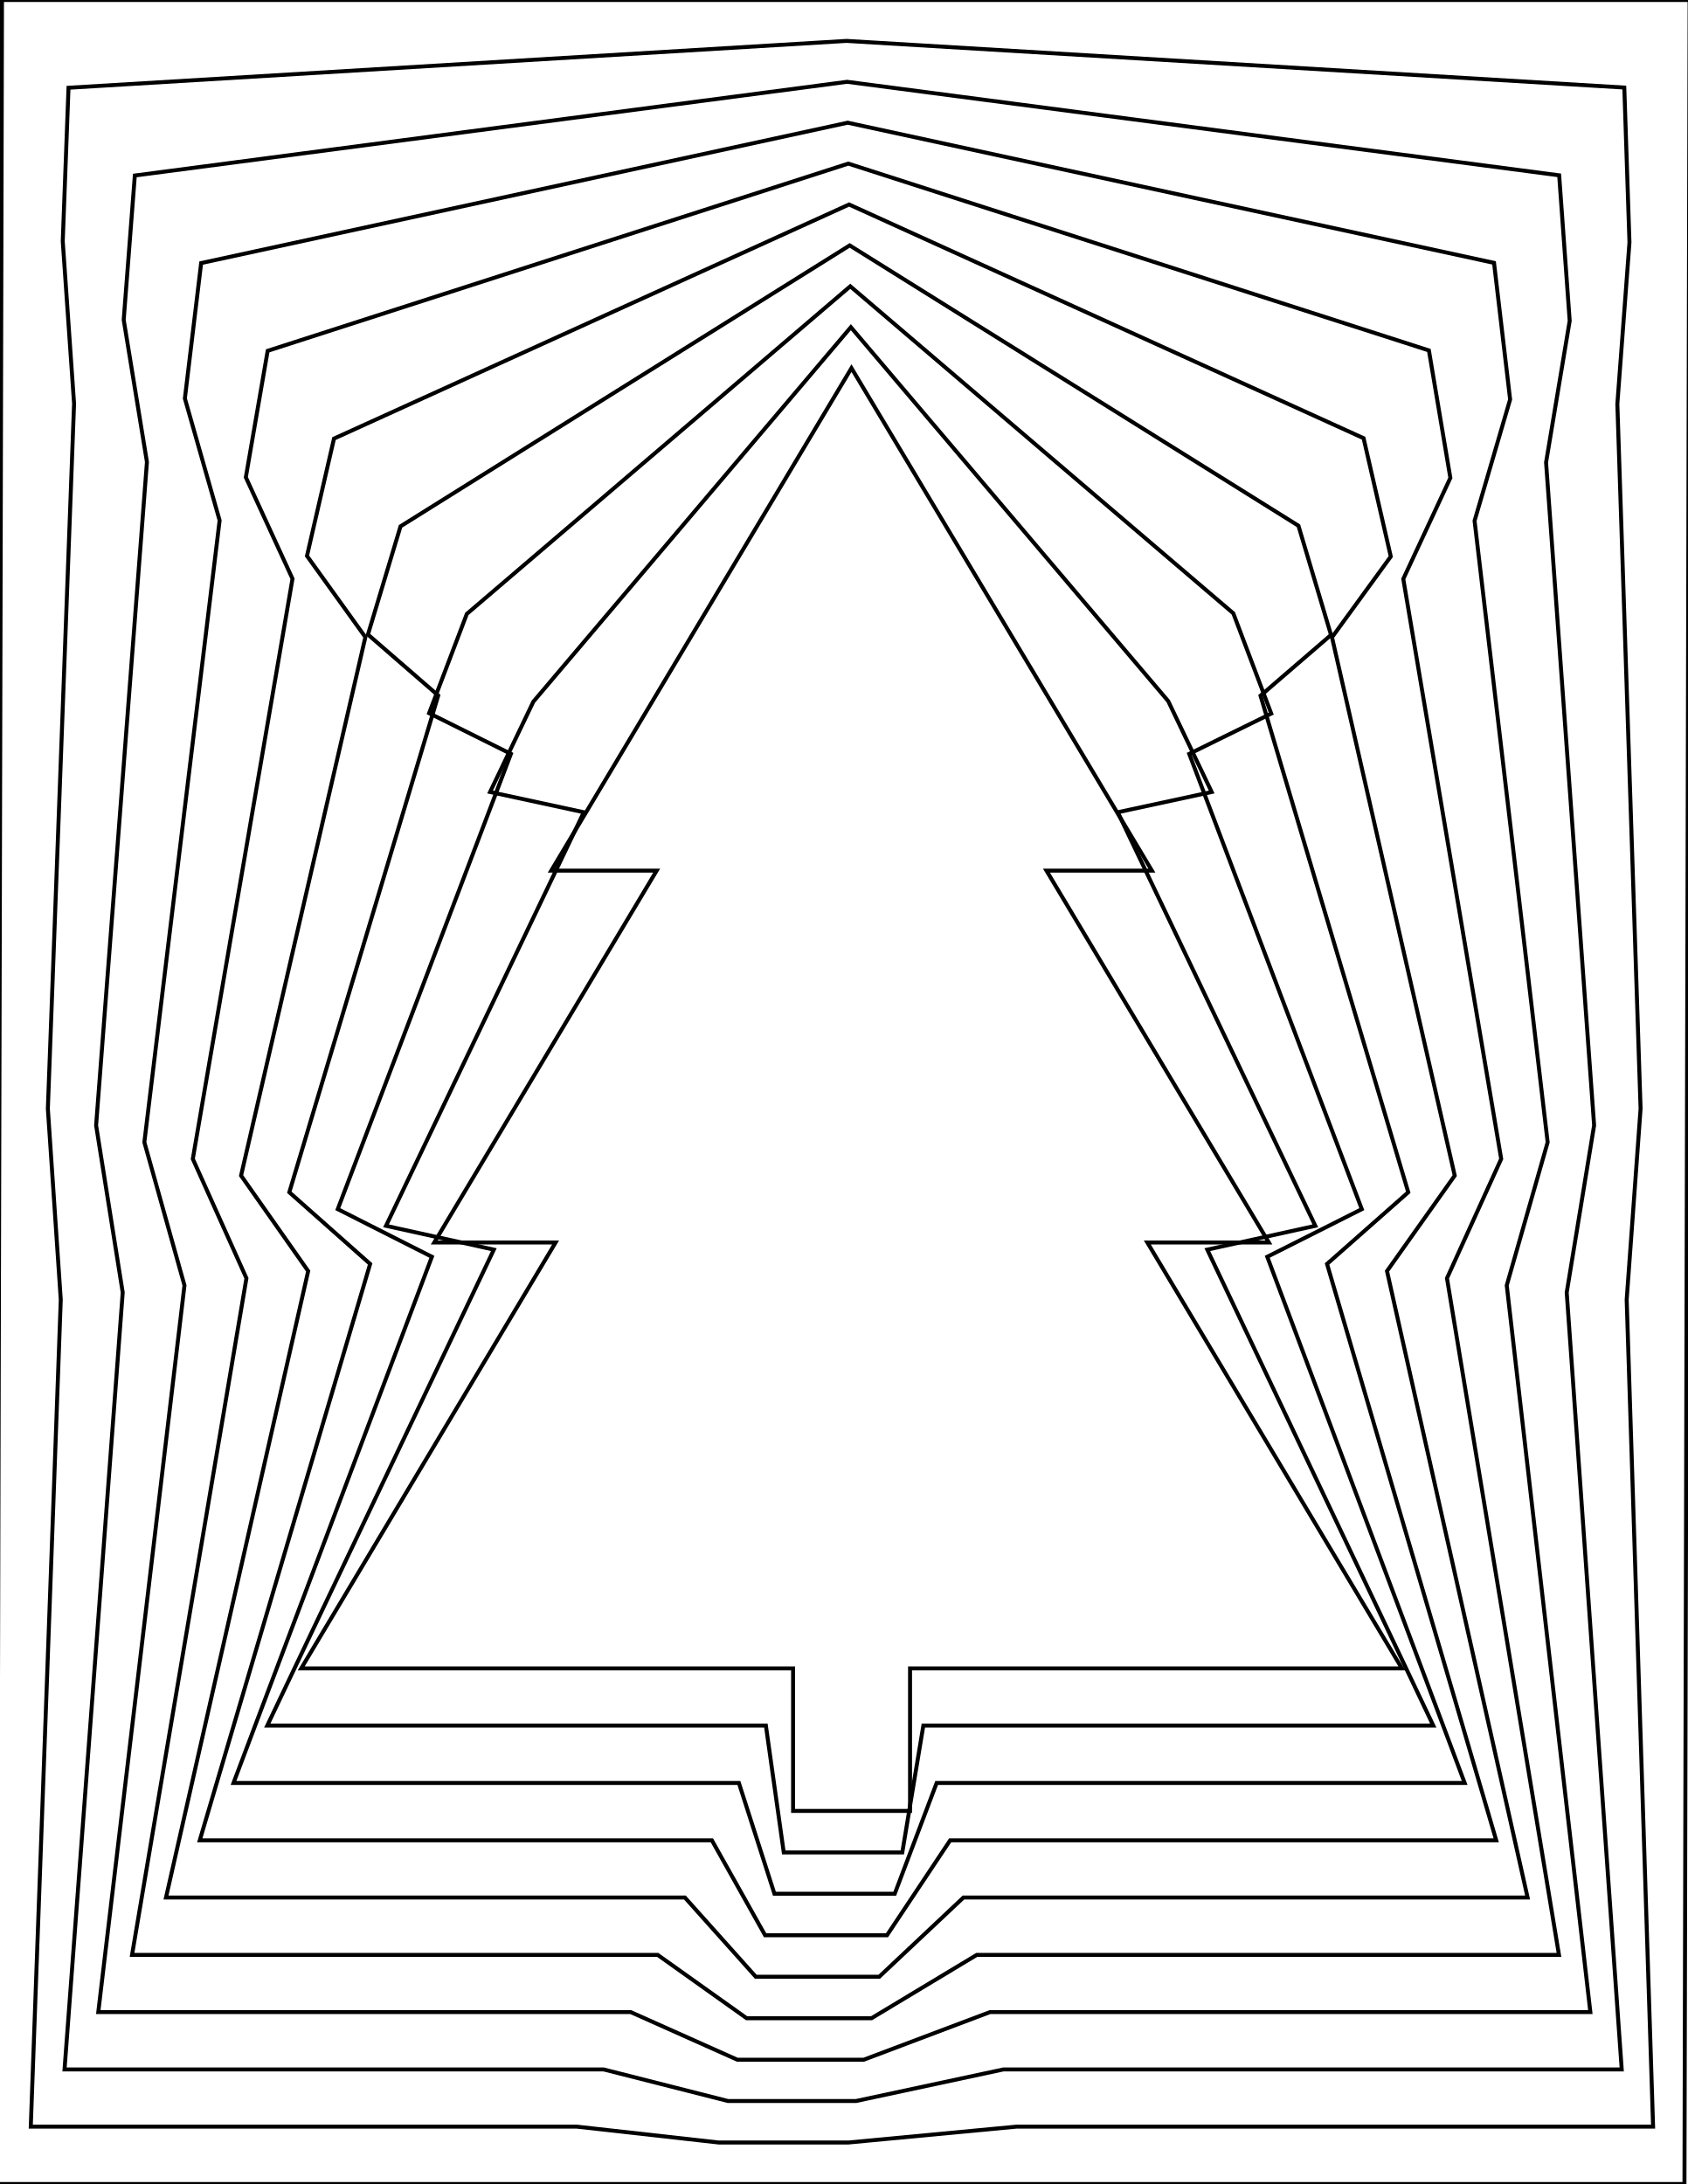
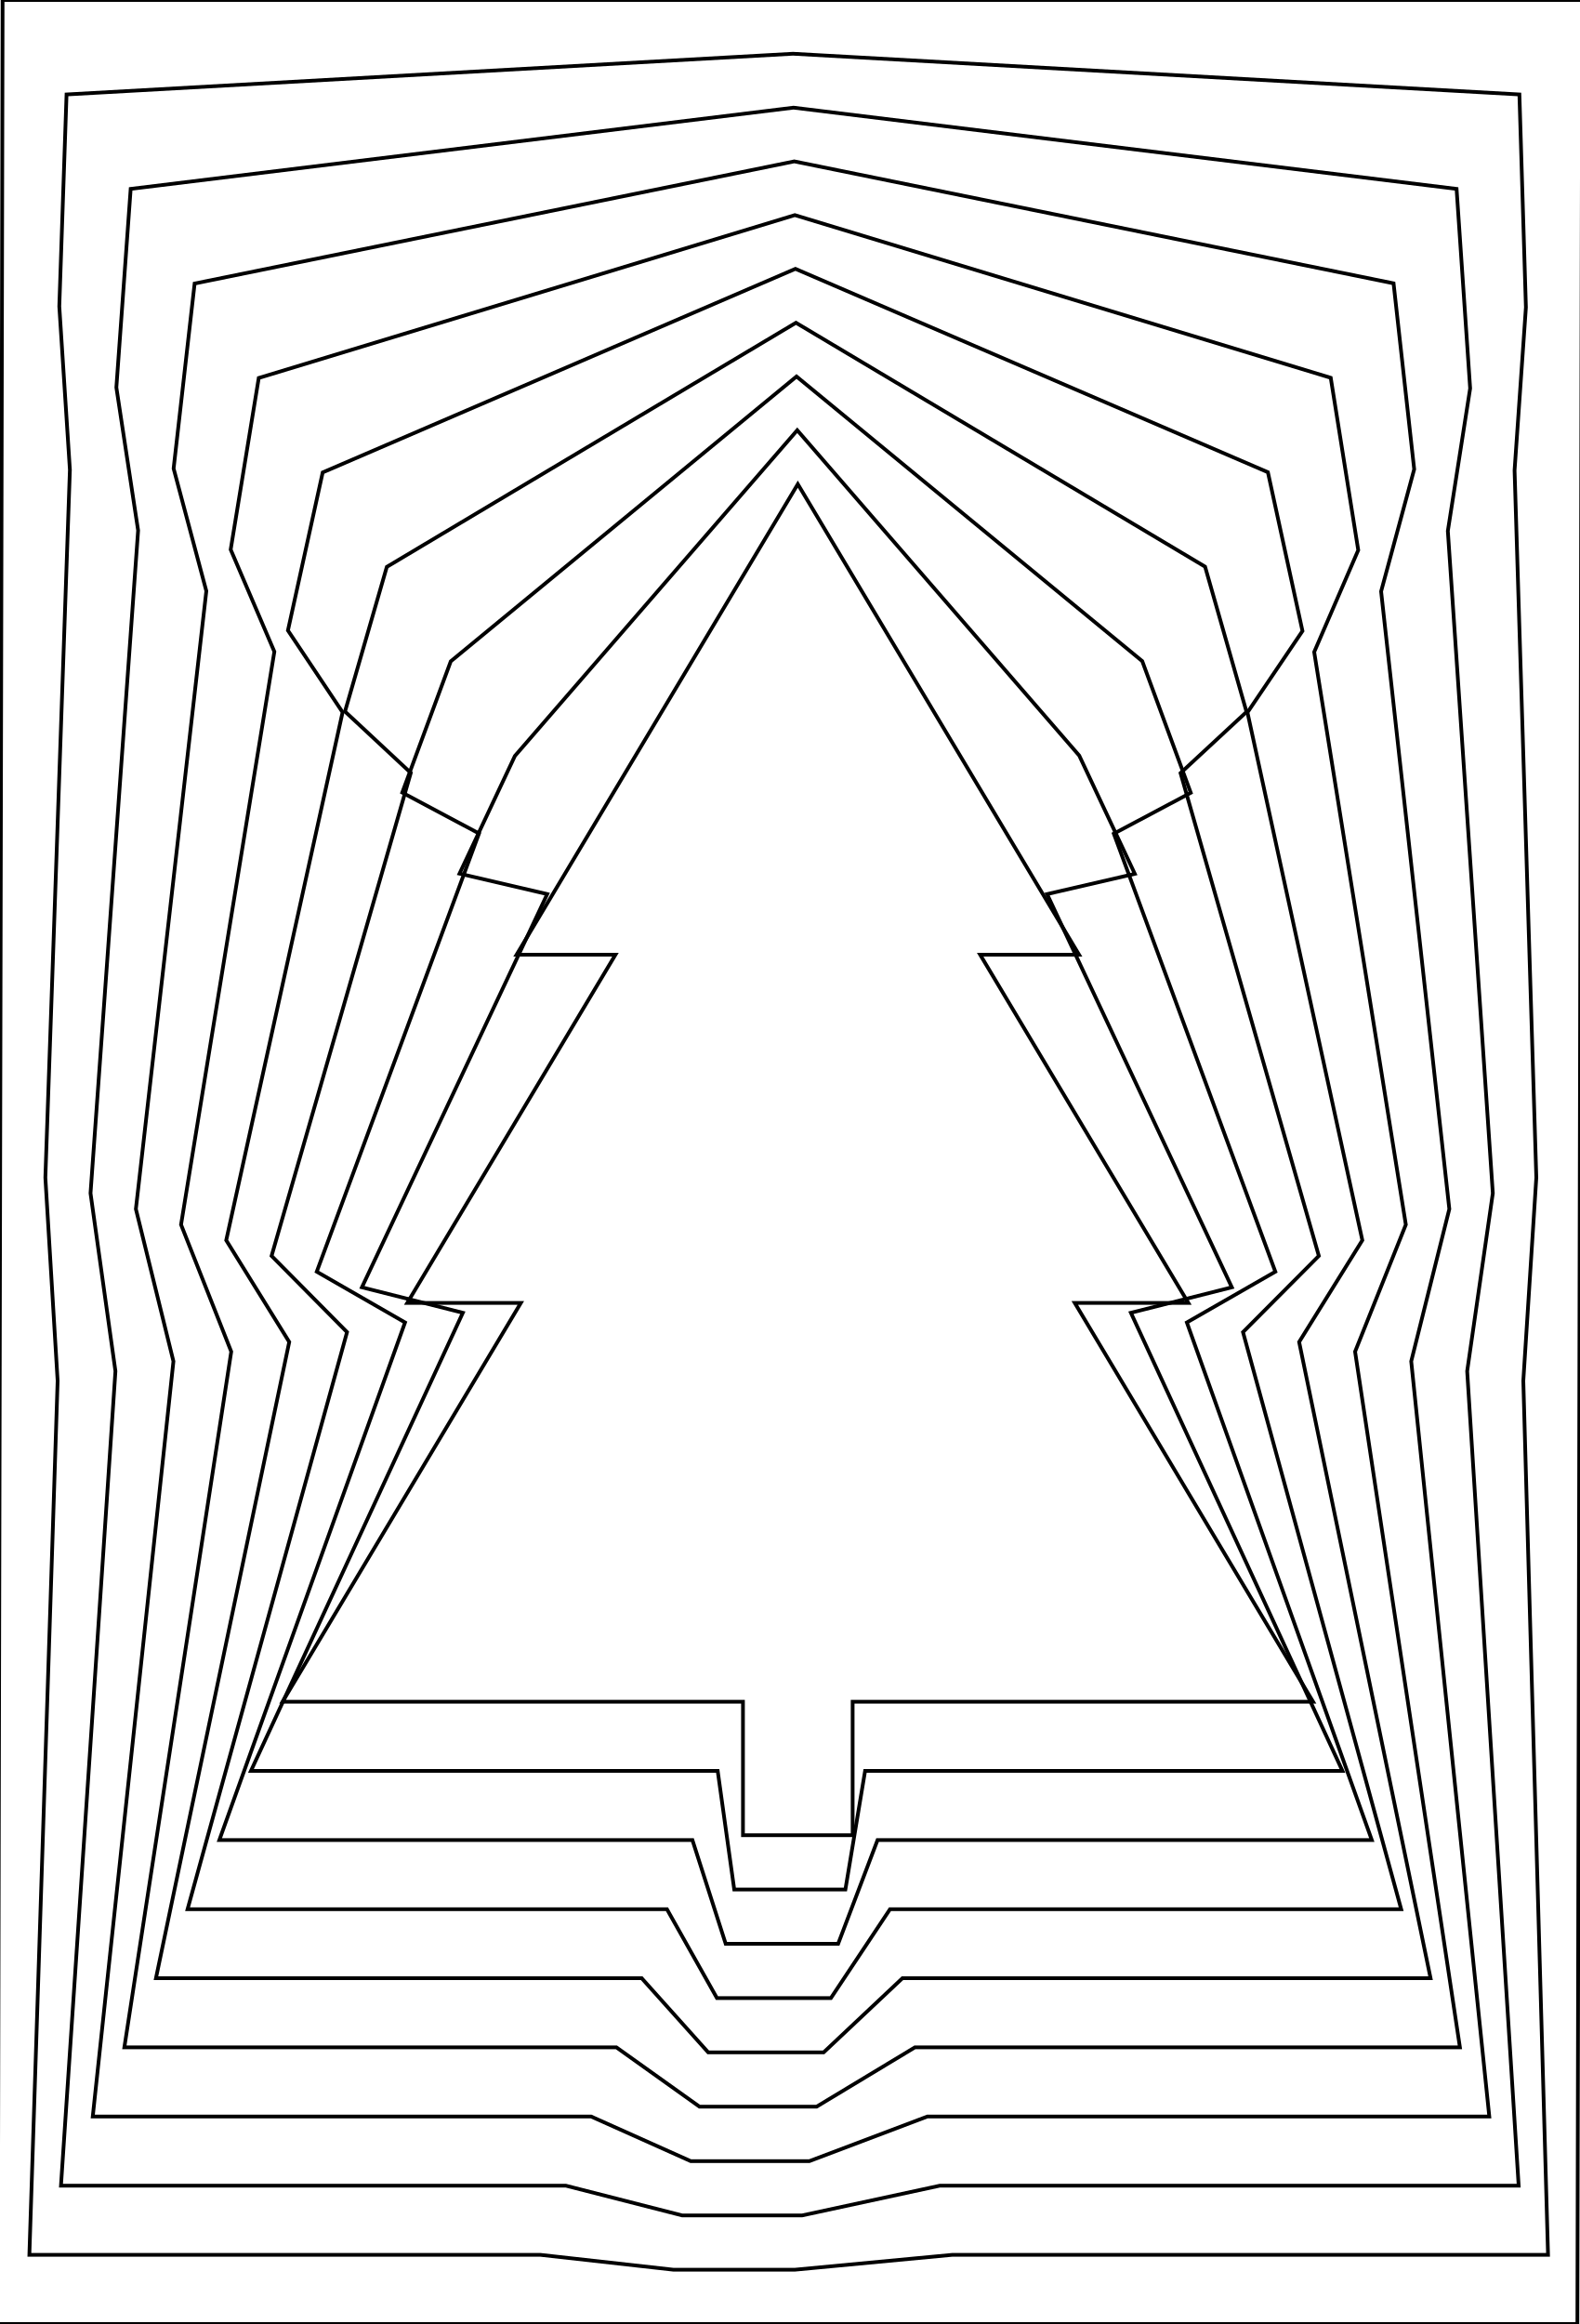
- <svg xmlns="http://www.w3.org/2000/svg" version="1.0" id="Layer_1" x="0px" y="0px" viewBox="0 0 850 1100" enable-background="new 0 0 850 1100" xml:space="preserve">
+ <svg xmlns="http://www.w3.org/2000/svg" version="1.0" id="Layer_1" x="0px" y="0px" viewBox="0 0 850 1250" enable-background="new 0 0 850 1250" xml:space="preserve">
  <g>
-     <polygon fill="none" stroke="#000000" stroke-width="2" stroke-miterlimit="10" points="848.3,1100 423.4,1100 -1.6,1100 -0.3,550    1,0 425.9,0 850.9,0 849.6,550  " />
-     <polygon fill="none" stroke="#000000" stroke-width="2" stroke-miterlimit="10" points="426.3,20.6 818,44.1 820.6,122.1    814.5,203.5 826.2,558.4 819.2,654.6 832.5,1071.1 512,1071.1 427.3,1079.1 361.9,1079.1 290.4,1071.1 15.5,1071.1 30.6,654.6    24.1,558.4 37.3,203.3 31.6,121.5 34.5,44.2  " />
-     <polygon fill="none" stroke="#000000" stroke-width="2" stroke-miterlimit="10" points="426.6,41.2 785.2,88.3 790.5,161.6    778.6,232.9 802.8,566.8 789,651 816.7,1042.3 505.3,1042.3 431.1,1058.2 366.6,1058.2 304,1042.3 32.5,1042.3 61.8,651    48.4,566.8 74,232.7 62.3,161.1 67.9,88.4  " />
-     <polygon fill="none" stroke="#000000" stroke-width="2" stroke-miterlimit="10" points="426.9,61.8 752.4,132.4 760.5,201.2    742.6,262.3 779.4,575.3 758.8,647.4 800.9,1013.4 498.6,1013.4 435,1037.4 371.3,1037.4 317.6,1013.4 49.5,1013.4 92.9,647.4    72.7,575.3 110.6,262.1 93.1,200.7 101.3,132.5  " />
-     <polygon fill="none" stroke="#000000" stroke-width="2" stroke-miterlimit="10" points="427.2,82.4 719.6,176.5 730.4,240.7    706.7,291.6 756,583.7 728.7,643.8 785.1,984.6 491.9,984.6 438.9,1016.5 376,1016.5 331.2,984.6 66.5,984.6 124.1,643.8    97.1,583.7 147.3,291.5 123.8,240.4 134.8,176.7  " />
-     <polygon fill="none" stroke="#000000" stroke-width="2" stroke-miterlimit="10" points="427.6,103 686.7,220.7 700.4,280.3    670.8,321 732.6,592.1 698.5,640.2 769.3,955.7 485.2,955.7 442.8,995.6 380.6,995.6 344.9,955.7 83.6,955.7 155.2,640.2    121.4,592.1 184,320.9 154.6,280 168.2,220.9  " />
-     <polygon fill="none" stroke="#000000" stroke-width="2" stroke-miterlimit="10" points="427.9,123.6 653.9,264.8 670.3,319.8    634.8,350.4 709.2,600.5 668.3,636.6 753.5,926.9 478.5,926.9 446.7,974.7 385.3,974.7 358.5,926.9 100.6,926.9 186.4,636.6    145.7,600.5 220.7,350.3 185.3,319.6 201.7,265.1  " />
-     <polygon fill="none" stroke="#000000" stroke-width="2" stroke-miterlimit="10" points="428.2,144.2 621.1,308.9 640.2,359.4    598.9,379.7 685.8,609 638.2,633 737.6,898 471.7,898 450.6,953.8 390,953.8 372.1,898 117.6,898 217.5,633 170.1,609 257.3,379.7    216.1,359.2 235.1,309.2  " />
-     <polygon fill="none" stroke="#000000" stroke-width="2" stroke-miterlimit="10" points="428.5,164.8 588.3,353.1 610.2,398.9    562.9,409.1 662.4,617.4 608,629.4 721.8,869.1 465,869.1 454.4,933 394.7,933 385.7,869.1 134.6,869.1 248.7,629.4 194.4,617.4    294,409.1 246.8,398.9 268.6,353.4  " />
-     <polygon fill="none" stroke="#000000" stroke-width="2" stroke-miterlimit="10" points="706,840.3 577.8,625.8 639,625.8    527,438.5 580.1,438.5 428.8,185.4 277.6,438.5 330.7,438.5 218.7,625.8 279.8,625.8 151.7,840.3 399.4,840.3 399.4,912.1    458.3,912.1 458.3,840.3  " />
+     <polygon fill="none" stroke="#000000" stroke-width="2" stroke-miterlimit="10" points="848.6,1250 423.7,1250 -1.2,1250 0.1,625    1.4,0 426.3,0 851.2,0 849.9,625  " />
+     <polygon fill="none" stroke="#000000" stroke-width="2" stroke-miterlimit="10" points="426.6,28.9 817.4,50.8 820.9,165.3    814.8,253 826.5,633.4 819.5,742.7 832.8,1212.8 512.3,1212.8 427.6,1220.8 362.3,1220.8 290.7,1212.8 15.8,1212.8 31,742.7    24.4,633.4 37.6,252.7 31.9,164.8 35.8,50.8  " />
+     <polygon fill="none" stroke="#000000" stroke-width="2" stroke-miterlimit="10" points="426.9,57.9 783.6,101.6 790.9,208.9    778.9,285.6 803.1,641.8 789.3,737.5 817,1175.6 505.6,1175.6 431.5,1191.6 367,1191.6 304.4,1175.6 32.8,1175.6 62.1,737.5    48.7,641.8 74.3,285.3 62.6,208.4 70.3,101.6  " />
+     <polygon fill="none" stroke="#000000" stroke-width="2" stroke-miterlimit="10" points="427.3,86.8 749.7,152.4 760.8,252.4    743,318.1 779.7,650.3 759.2,732.2 801.2,1138.4 498.9,1138.4 435.4,1162.4 371.6,1162.4 318,1138.4 49.9,1138.4 93.3,732.2    73.1,650.3 111,317.9 93.4,252 104.7,152.5  " />
+     <polygon fill="none" stroke="#000000" stroke-width="2" stroke-miterlimit="10" points="427.6,115.7 715.9,203.2 730.7,295.9    707,350.7 756.3,658.7 729,727 785.4,1101.2 492.2,1101.2 439.3,1133.1 376.3,1133.1 331.6,1101.2 66.9,1101.2 124.4,727    97.4,658.7 147.6,350.5 124.1,295.6 139.2,203.3  " />
+     <polygon fill="none" stroke="#000000" stroke-width="2" stroke-miterlimit="10" points="427.9,144.6 682.1,254 700.7,339.4    671.1,383.2 732.9,667.1 698.9,721.8 769.6,1064 485.5,1064 443.1,1103.9 381,1103.9 345.2,1064 83.9,1064 155.6,721.8    121.7,667.1 184.3,383.1 154.9,339.1 173.6,254.1  " />
+     <polygon fill="none" stroke="#000000" stroke-width="2" stroke-miterlimit="10" points="428.2,173.6 648.3,304.8 670.6,382.9    635.1,415.8 709.5,675.5 668.7,716.5 753.8,1026.9 478.8,1026.9 447,1074.7 385.7,1074.7 358.8,1026.9 100.9,1026.9 186.7,716.5    146.1,675.5 221,415.7 185.6,382.7 208.1,304.9  " />
+     <polygon fill="none" stroke="#000000" stroke-width="2" stroke-miterlimit="10" points="428.5,202.5 614.5,355.6 640.6,426.4    599.2,448.4 686.1,684 638.5,711.3 738,989.7 472.1,989.7 450.9,1045.5 390.4,1045.5 372.5,989.7 118,989.7 217.9,711.3 170.4,684    257.7,448.3 216.4,426.3 242.5,355.7  " />
+     <polygon fill="none" stroke="#000000" stroke-width="2" stroke-miterlimit="10" points="428.9,231.4 580.6,406.4 610.5,470    563.3,480.9 662.7,692.4 608.4,706.1 722.2,952.5 465.4,952.5 454.8,1016.3 395,1016.3 386.1,952.5 135,952.5 249,706.1    194.7,692.4 294.4,480.9 247.2,469.9 277,406.6  " />
+     <polygon fill="none" stroke="#000000" stroke-width="2" stroke-miterlimit="10" points="706.4,915.3 578.2,700.8 639.3,700.8    527.3,513.5 580.5,513.5 429.2,260.4 277.9,513.5 331.1,513.5 219.1,700.8 280.2,700.8 152,915.3 399.7,915.3 399.7,987.1    458.7,987.1 458.7,915.3  " />
  </g>
</svg>
